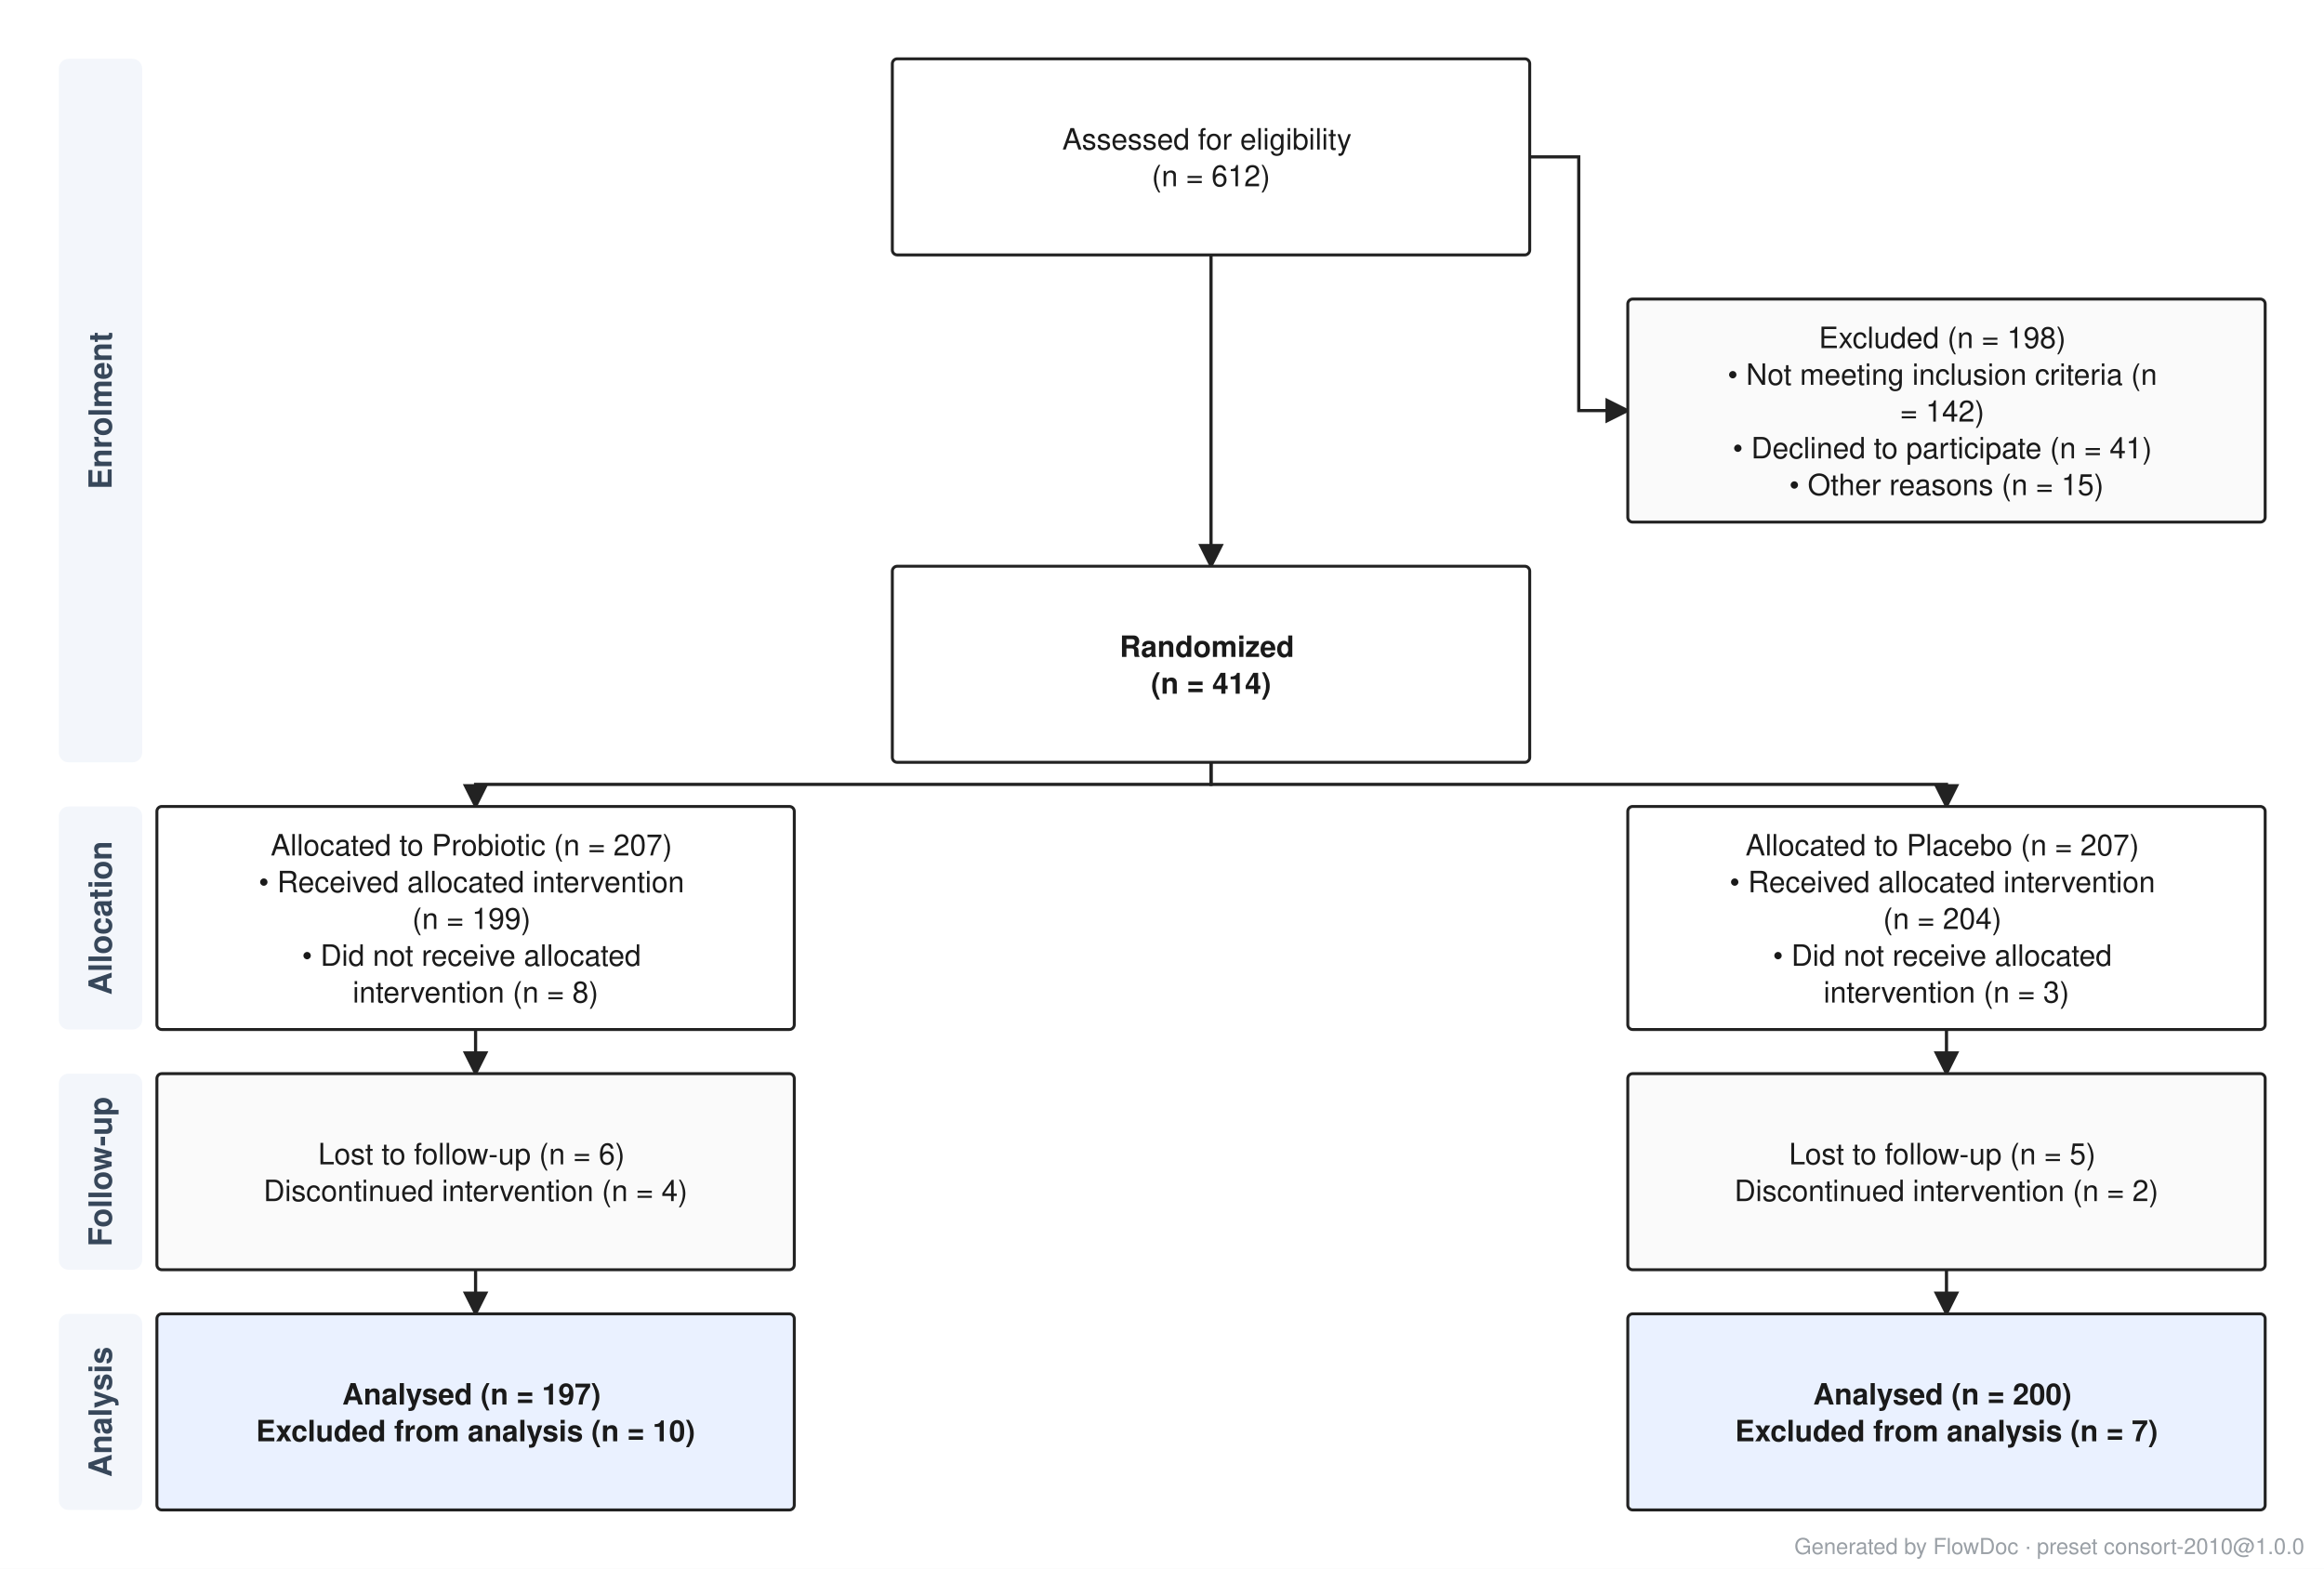
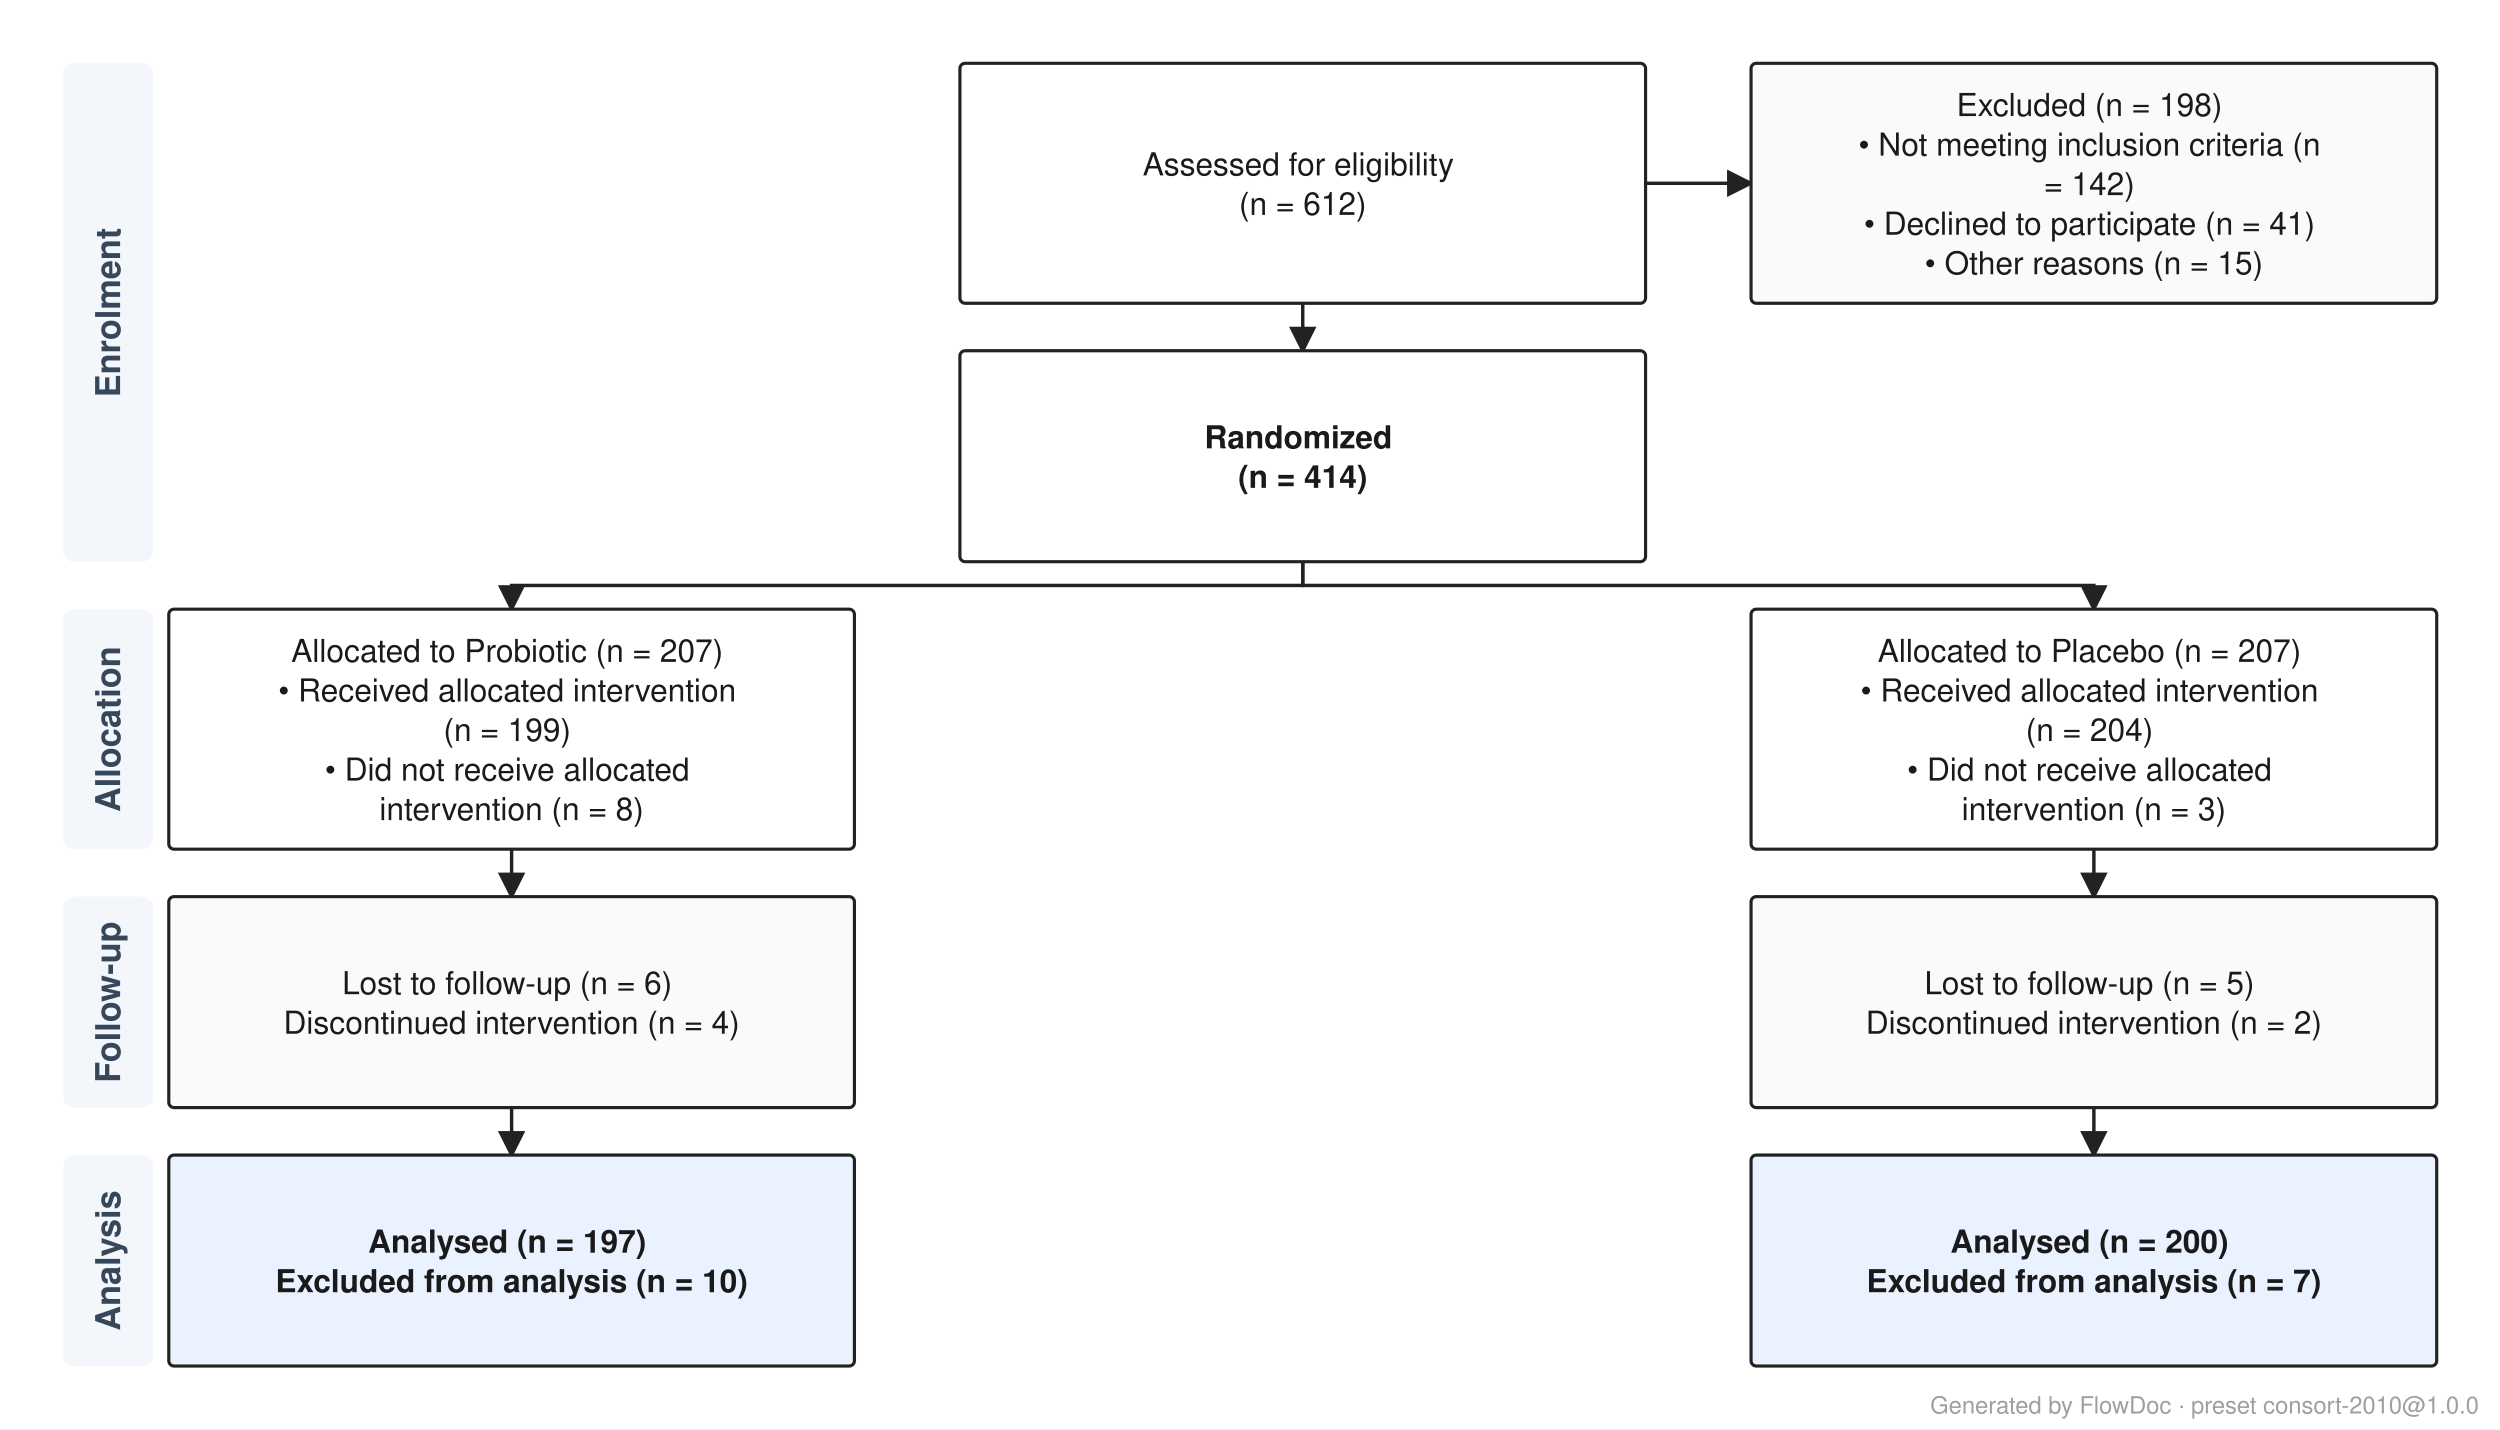
- <svg xmlns="http://www.w3.org/2000/svg" version="1.1" width="948" height="640" viewBox="0 0 948 640" font-family="Helvetica, Arial, 'Noto Sans', 'PingFang TC', sans-serif">
+ <svg xmlns="http://www.w3.org/2000/svg" version="1.1" width="948" height="542" viewBox="0 0 948 542" font-family="Helvetica, Arial, 'Noto Sans', 'PingFang TC', sans-serif">
  <defs>
    <marker id="arrow" viewBox="0 0 8 8" refX="7" refY="4" markerWidth="8" markerHeight="8" orient="auto-start-reverse">
      <path d="M0,0 L8,4 L0,8 Z" fill="#222222" />
    </marker>
  </defs>
-   <rect x="0" y="0" width="948" height="640" fill="#ffffff" />
+   <rect x="0" y="0" width="948" height="542" fill="#ffffff" />
  <g class="section">
-     <rect x="24" y="24" width="34" height="287" fill="#f3f6fb" stroke="none" rx="4" ry="4" />
-     <text x="41" y="167.5" transform="rotate(-90, 41, 167.5)" text-anchor="middle" dominant-baseline="middle" font-size="13" font-weight="700" fill="#37475a">Enrolment</text>
+     <rect x="24" y="24" width="34" height="189" fill="#f3f6fb" stroke="none" rx="4" ry="4" />
+     <text x="41" y="118.5" transform="rotate(-90, 41, 118.5)" text-anchor="middle" dominant-baseline="middle" font-size="13" font-weight="700" fill="#37475a">Enrolment</text>
  </g>
  <g class="section">
-     <rect x="24" y="329" width="34" height="91" fill="#f3f6fb" stroke="none" rx="4" ry="4" />
-     <text x="41" y="374.5" transform="rotate(-90, 41, 374.5)" text-anchor="middle" dominant-baseline="middle" font-size="13" font-weight="700" fill="#37475a">Allocation</text>
+     <rect x="24" y="231" width="34" height="91" fill="#f3f6fb" stroke="none" rx="4" ry="4" />
+     <text x="41" y="276.5" transform="rotate(-90, 41, 276.5)" text-anchor="middle" dominant-baseline="middle" font-size="13" font-weight="700" fill="#37475a">Allocation</text>
+   </g>
+   <g class="section">
+     <rect x="24" y="340" width="34" height="80" fill="#f3f6fb" stroke="none" rx="4" ry="4" />
+     <text x="41" y="380" transform="rotate(-90, 41, 380)" text-anchor="middle" dominant-baseline="middle" font-size="13" font-weight="700" fill="#37475a">Follow-up</text>
  </g>
  <g class="section">
    <rect x="24" y="438" width="34" height="80" fill="#f3f6fb" stroke="none" rx="4" ry="4" />
-     <text x="41" y="478" transform="rotate(-90, 41, 478)" text-anchor="middle" dominant-baseline="middle" font-size="13" font-weight="700" fill="#37475a">Follow-up</text>
+     <text x="41" y="478" transform="rotate(-90, 41, 478)" text-anchor="middle" dominant-baseline="middle" font-size="13" font-weight="700" fill="#37475a">Analysis</text>
  </g>
-   <g class="section">
-     <rect x="24" y="536" width="34" height="80" fill="#f3f6fb" stroke="none" rx="4" ry="4" />
-     <text x="41" y="576" transform="rotate(-90, 41, 576)" text-anchor="middle" dominant-baseline="middle" font-size="13" font-weight="700" fill="#37475a">Analysis</text>
-   </g>
-   <path d="M 624 64 L 644 64 L 644 167.5 L 664 167.5" fill="none" stroke="#222222" stroke-width="1.3" marker-end="url(#arrow)" />
-   <path d="M 494 104 L 494 231" fill="none" stroke="#222222" stroke-width="1.3" marker-end="url(#arrow)" />
-   <path d="M 494 311 L 494 320 L 194 320 L 194 329" fill="none" stroke="#222222" stroke-width="1.3" marker-end="url(#arrow)" />
-   <path d="M 494 311 L 494 320 L 794 320 L 794 329" fill="none" stroke="#222222" stroke-width="1.3" marker-end="url(#arrow)" />
+   <path d="M 624 69.5 L 664 69.5" fill="none" stroke="#222222" stroke-width="1.3" marker-end="url(#arrow)" />
+   <path d="M 494 115 L 494 133" fill="none" stroke="#222222" stroke-width="1.3" marker-end="url(#arrow)" />
+   <path d="M 494 213 L 494 222 L 194 222 L 194 231" fill="none" stroke="#222222" stroke-width="1.3" marker-end="url(#arrow)" />
+   <path d="M 494 213 L 494 222 L 794 222 L 794 231" fill="none" stroke="#222222" stroke-width="1.3" marker-end="url(#arrow)" />
+   <path d="M 194 322 L 194 340" fill="none" stroke="#222222" stroke-width="1.3" marker-end="url(#arrow)" />
+   <path d="M 794 322 L 794 340" fill="none" stroke="#222222" stroke-width="1.3" marker-end="url(#arrow)" />
  <path d="M 194 420 L 194 438" fill="none" stroke="#222222" stroke-width="1.3" marker-end="url(#arrow)" />
  <path d="M 794 420 L 794 438" fill="none" stroke="#222222" stroke-width="1.3" marker-end="url(#arrow)" />
-   <path d="M 194 518 L 194 536" fill="none" stroke="#222222" stroke-width="1.3" marker-end="url(#arrow)" />
-   <path d="M 794 518 L 794 536" fill="none" stroke="#222222" stroke-width="1.3" marker-end="url(#arrow)" />
  <g class="node" data-id="assessed">
-     <rect x="364" y="24" width="260" height="80" rx="2" ry="2" fill="#ffffff" stroke="#222222" stroke-width="1.2" />
+     <rect x="364" y="24" width="260" height="91" rx="2" ry="2" fill="#ffffff" stroke="#222222" stroke-width="1.2" />
    <text text-anchor="middle" fill="#1a1a1a" font-size="12">
-       <tspan x="494" y="61">Assessed for eligibility</tspan>
-       <tspan x="494" y="76">(n = 612)</tspan>
+       <tspan x="494" y="66.5">Assessed for eligibility</tspan>
+       <tspan x="494" y="81.5">(n = 612)</tspan>
    </text>
  </g>
  <g class="node" data-id="excluded">
-     <rect x="664" y="122" width="260" height="91" rx="2" ry="2" fill="#fafafa" stroke="#222222" stroke-width="1.2" />
+     <rect x="664" y="24" width="260" height="91" rx="2" ry="2" fill="#fafafa" stroke="#222222" stroke-width="1.2" />
    <text text-anchor="middle" fill="#1a1a1a" font-size="12">
-       <tspan x="794" y="142">Excluded (n = 198)</tspan>
-       <tspan x="794" y="157">• Not meeting inclusion criteria (n</tspan>
-       <tspan x="794" y="172">= 142)</tspan>
-       <tspan x="794" y="187">• Declined to participate (n = 41)</tspan>
-       <tspan x="794" y="202">• Other reasons (n = 15)</tspan>
+       <tspan x="794" y="44">Excluded (n = 198)</tspan>
+       <tspan x="794" y="59">• Not meeting inclusion criteria (n</tspan>
+       <tspan x="794" y="74">= 142)</tspan>
+       <tspan x="794" y="89">• Declined to participate (n = 41)</tspan>
+       <tspan x="794" y="104">• Other reasons (n = 15)</tspan>
    </text>
  </g>
  <g class="node" data-id="randomized">
-     <rect x="364" y="231" width="260" height="80" rx="2" ry="2" fill="#ffffff" stroke="#222222" stroke-width="1.2" />
+     <rect x="364" y="133" width="260" height="80" rx="2" ry="2" fill="#ffffff" stroke="#222222" stroke-width="1.2" />
    <text text-anchor="middle" fill="#1a1a1a" font-size="12" font-weight="700">
-       <tspan x="494" y="268">Randomized</tspan>
-       <tspan x="494" y="283">(n = 414)</tspan>
+       <tspan x="494" y="170">Randomized</tspan>
+       <tspan x="494" y="185">(n = 414)</tspan>
    </text>
  </g>
  <g class="node" data-id="allocated_int">
-     <rect x="64" y="329" width="260" height="91" rx="2" ry="2" fill="#ffffff" stroke="#222222" stroke-width="1.2" />
+     <rect x="64" y="231" width="260" height="91" rx="2" ry="2" fill="#ffffff" stroke="#222222" stroke-width="1.2" />
    <text text-anchor="middle" fill="#1a1a1a" font-size="12">
-       <tspan x="194" y="349">Allocated to Probiotic (n = 207)</tspan>
-       <tspan x="194" y="364">• Received allocated intervention</tspan>
-       <tspan x="194" y="379">(n = 199)</tspan>
-       <tspan x="194" y="394">• Did not receive allocated</tspan>
-       <tspan x="194" y="409">intervention (n = 8)</tspan>
+       <tspan x="194" y="251">Allocated to Probiotic (n = 207)</tspan>
+       <tspan x="194" y="266">• Received allocated intervention</tspan>
+       <tspan x="194" y="281">(n = 199)</tspan>
+       <tspan x="194" y="296">• Did not receive allocated</tspan>
+       <tspan x="194" y="311">intervention (n = 8)</tspan>
    </text>
  </g>
  <g class="node" data-id="allocated_ctrl">
-     <rect x="664" y="329" width="260" height="91" rx="2" ry="2" fill="#ffffff" stroke="#222222" stroke-width="1.2" />
+     <rect x="664" y="231" width="260" height="91" rx="2" ry="2" fill="#ffffff" stroke="#222222" stroke-width="1.2" />
    <text text-anchor="middle" fill="#1a1a1a" font-size="12">
-       <tspan x="794" y="349">Allocated to Placebo (n = 207)</tspan>
-       <tspan x="794" y="364">• Received allocated intervention</tspan>
-       <tspan x="794" y="379">(n = 204)</tspan>
-       <tspan x="794" y="394">• Did not receive allocated</tspan>
-       <tspan x="794" y="409">intervention (n = 3)</tspan>
+       <tspan x="794" y="251">Allocated to Placebo (n = 207)</tspan>
+       <tspan x="794" y="266">• Received allocated intervention</tspan>
+       <tspan x="794" y="281">(n = 204)</tspan>
+       <tspan x="794" y="296">• Did not receive allocated</tspan>
+       <tspan x="794" y="311">intervention (n = 3)</tspan>
    </text>
  </g>
  <g class="node" data-id="followup_int">
-     <rect x="64" y="438" width="260" height="80" rx="2" ry="2" fill="#fafafa" stroke="#222222" stroke-width="1.2" />
+     <rect x="64" y="340" width="260" height="80" rx="2" ry="2" fill="#fafafa" stroke="#222222" stroke-width="1.2" />
    <text text-anchor="middle" fill="#1a1a1a" font-size="12">
-       <tspan x="194" y="475">Lost to follow-up (n = 6)</tspan>
-       <tspan x="194" y="490">Discontinued intervention (n = 4)</tspan>
+       <tspan x="194" y="377">Lost to follow-up (n = 6)</tspan>
+       <tspan x="194" y="392">Discontinued intervention (n = 4)</tspan>
    </text>
  </g>
  <g class="node" data-id="followup_ctrl">
-     <rect x="664" y="438" width="260" height="80" rx="2" ry="2" fill="#fafafa" stroke="#222222" stroke-width="1.2" />
+     <rect x="664" y="340" width="260" height="80" rx="2" ry="2" fill="#fafafa" stroke="#222222" stroke-width="1.2" />
    <text text-anchor="middle" fill="#1a1a1a" font-size="12">
-       <tspan x="794" y="475">Lost to follow-up (n = 5)</tspan>
-       <tspan x="794" y="490">Discontinued intervention (n = 2)</tspan>
+       <tspan x="794" y="377">Lost to follow-up (n = 5)</tspan>
+       <tspan x="794" y="392">Discontinued intervention (n = 2)</tspan>
    </text>
  </g>
  <g class="node" data-id="analysed_int">
-     <rect x="64" y="536" width="260" height="80" rx="2" ry="2" fill="#eaf1ff" stroke="#222222" stroke-width="1.2" />
+     <rect x="64" y="438" width="260" height="80" rx="2" ry="2" fill="#eaf1ff" stroke="#222222" stroke-width="1.2" />
    <text text-anchor="middle" fill="#1a1a1a" font-size="12" font-weight="700">
-       <tspan x="194" y="573">Analysed (n = 197)</tspan>
-       <tspan x="194" y="588">Excluded from analysis (n = 10)</tspan>
+       <tspan x="194" y="475">Analysed (n = 197)</tspan>
+       <tspan x="194" y="490">Excluded from analysis (n = 10)</tspan>
    </text>
  </g>
  <g class="node" data-id="analysed_ctrl">
-     <rect x="664" y="536" width="260" height="80" rx="2" ry="2" fill="#eaf1ff" stroke="#222222" stroke-width="1.2" />
+     <rect x="664" y="438" width="260" height="80" rx="2" ry="2" fill="#eaf1ff" stroke="#222222" stroke-width="1.2" />
    <text text-anchor="middle" fill="#1a1a1a" font-size="12" font-weight="700">
-       <tspan x="794" y="573">Analysed (n = 200)</tspan>
-       <tspan x="794" y="588">Excluded from analysis (n = 7)</tspan>
+       <tspan x="794" y="475">Analysed (n = 200)</tspan>
+       <tspan x="794" y="490">Excluded from analysis (n = 7)</tspan>
    </text>
  </g>
-   <text x="940" y="634" font-size="9" fill="#9aa0a6" text-anchor="end">Generated by FlowDoc · preset consort-2010@1.0.0</text>
+   <text x="940" y="536" font-size="9" fill="#9aa0a6" text-anchor="end">Generated by FlowDoc · preset consort-2010@1.0.0</text>
</svg>
